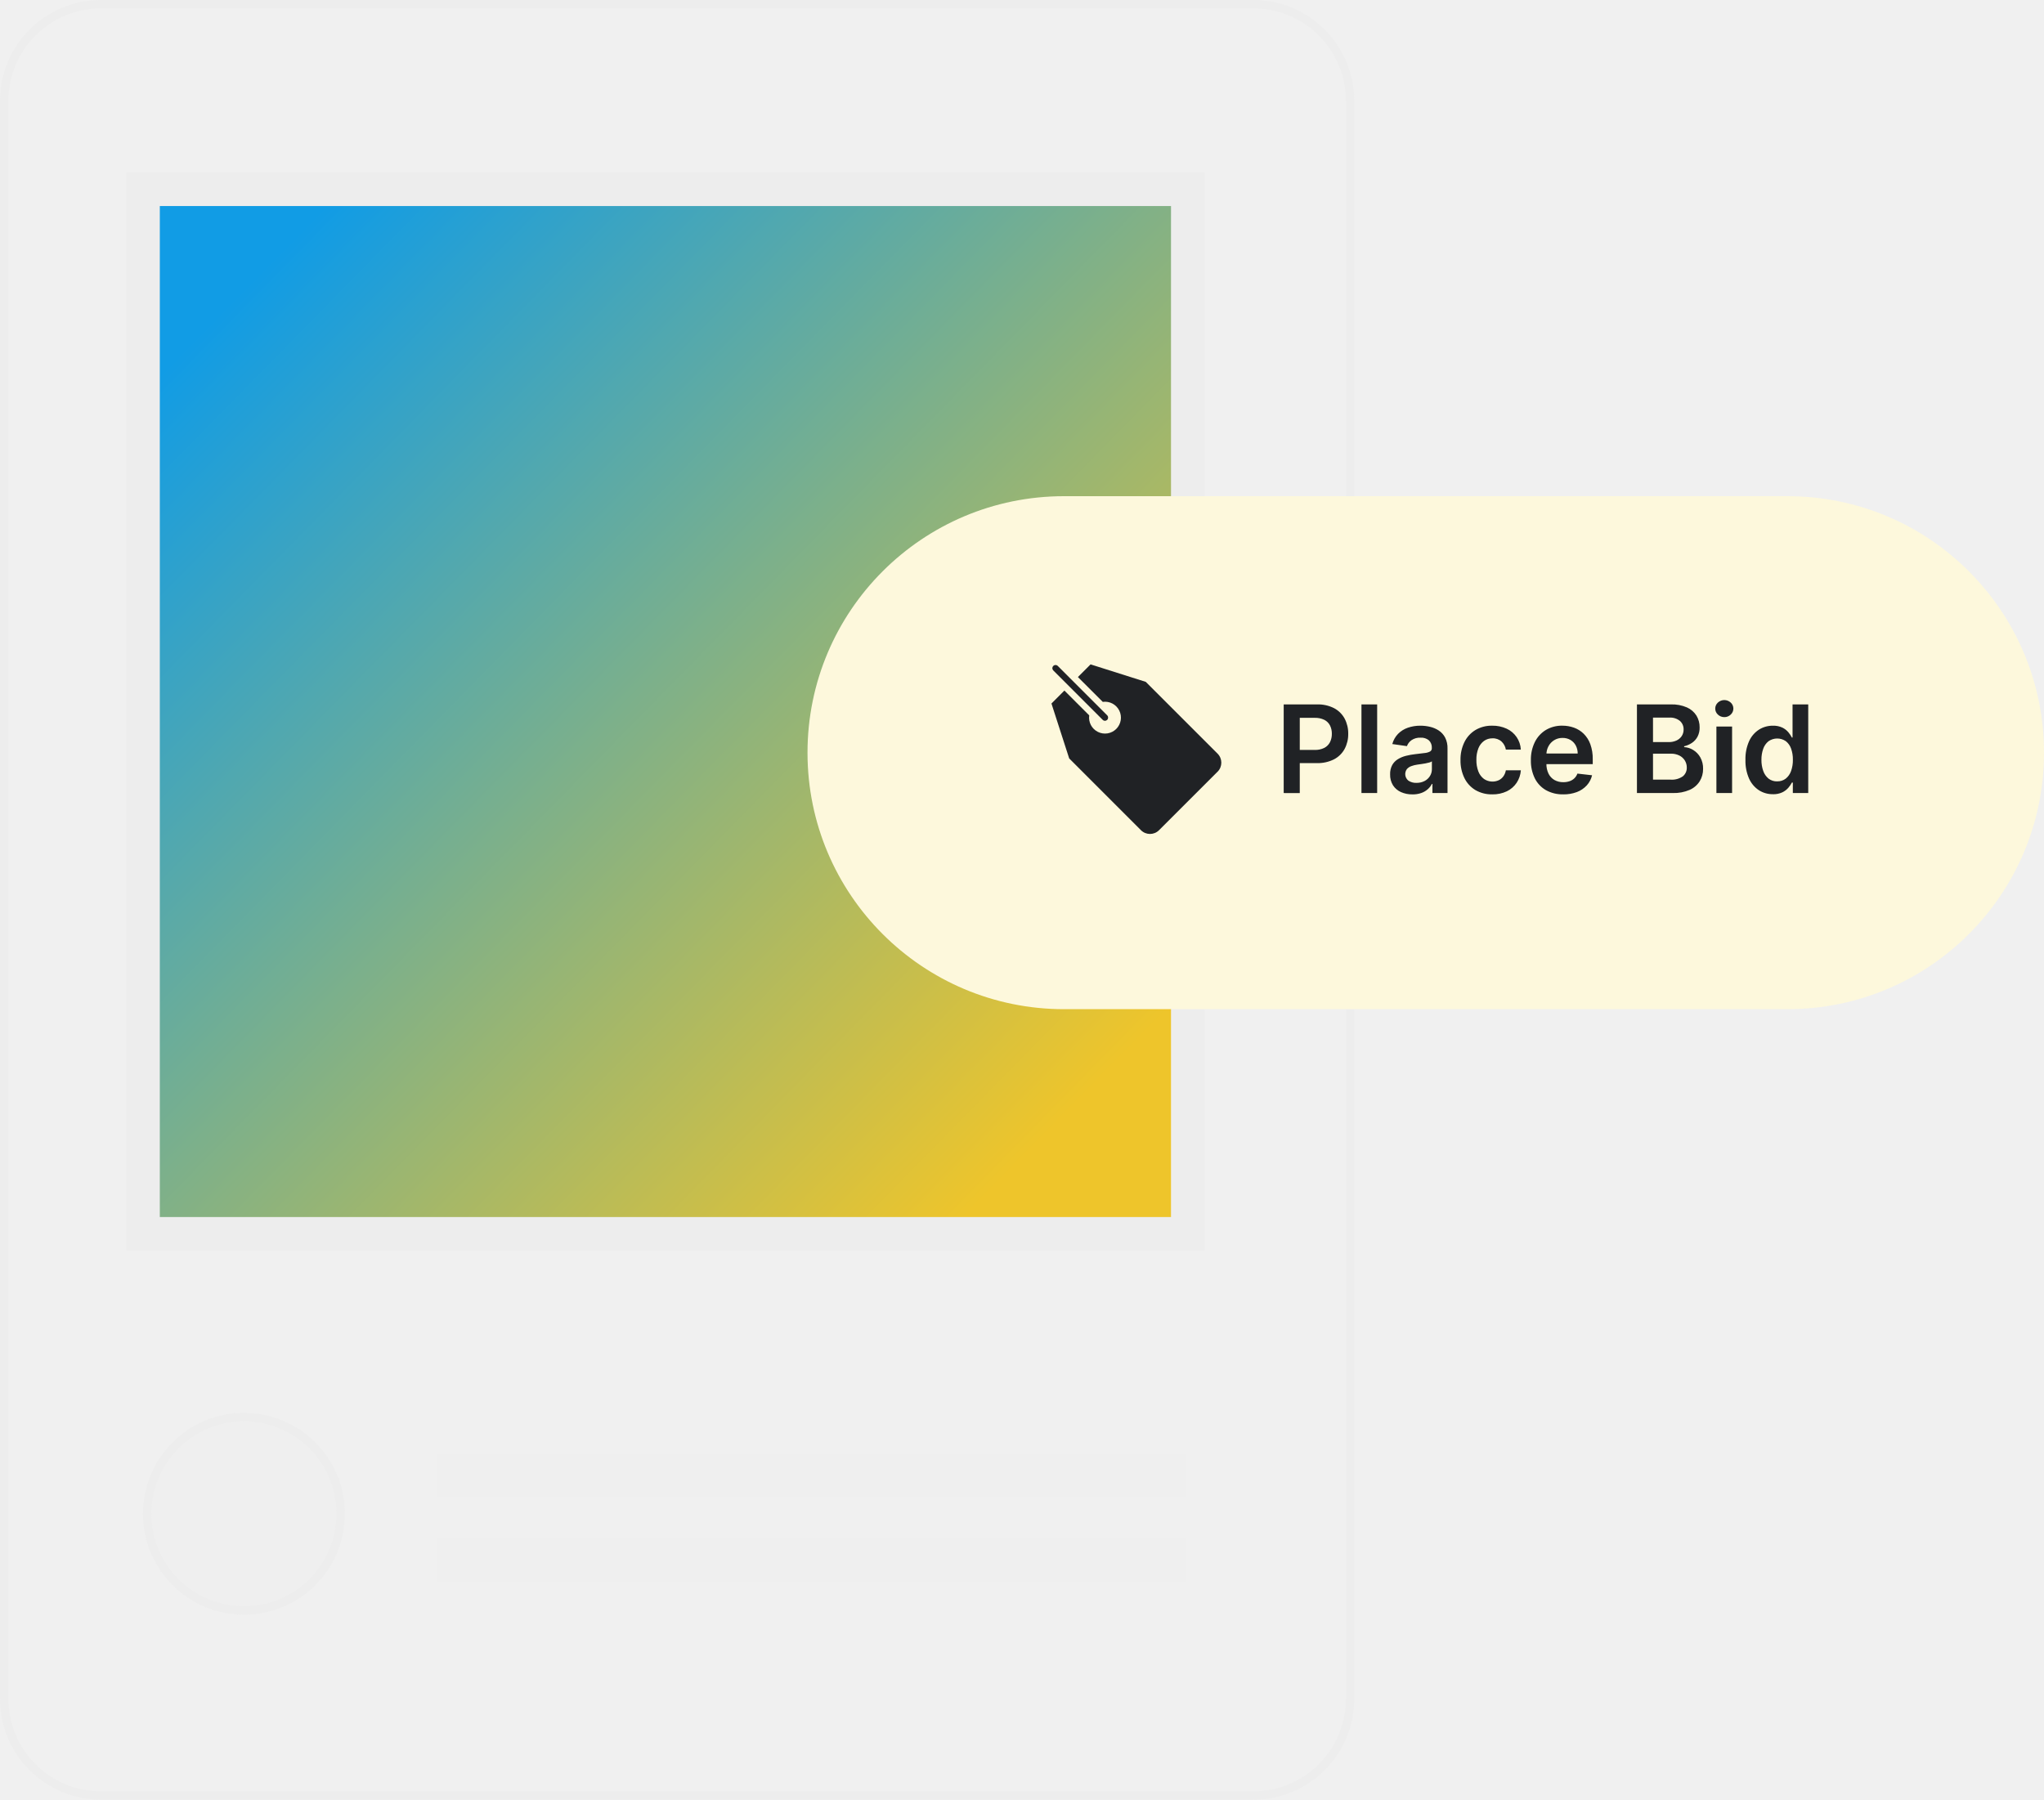
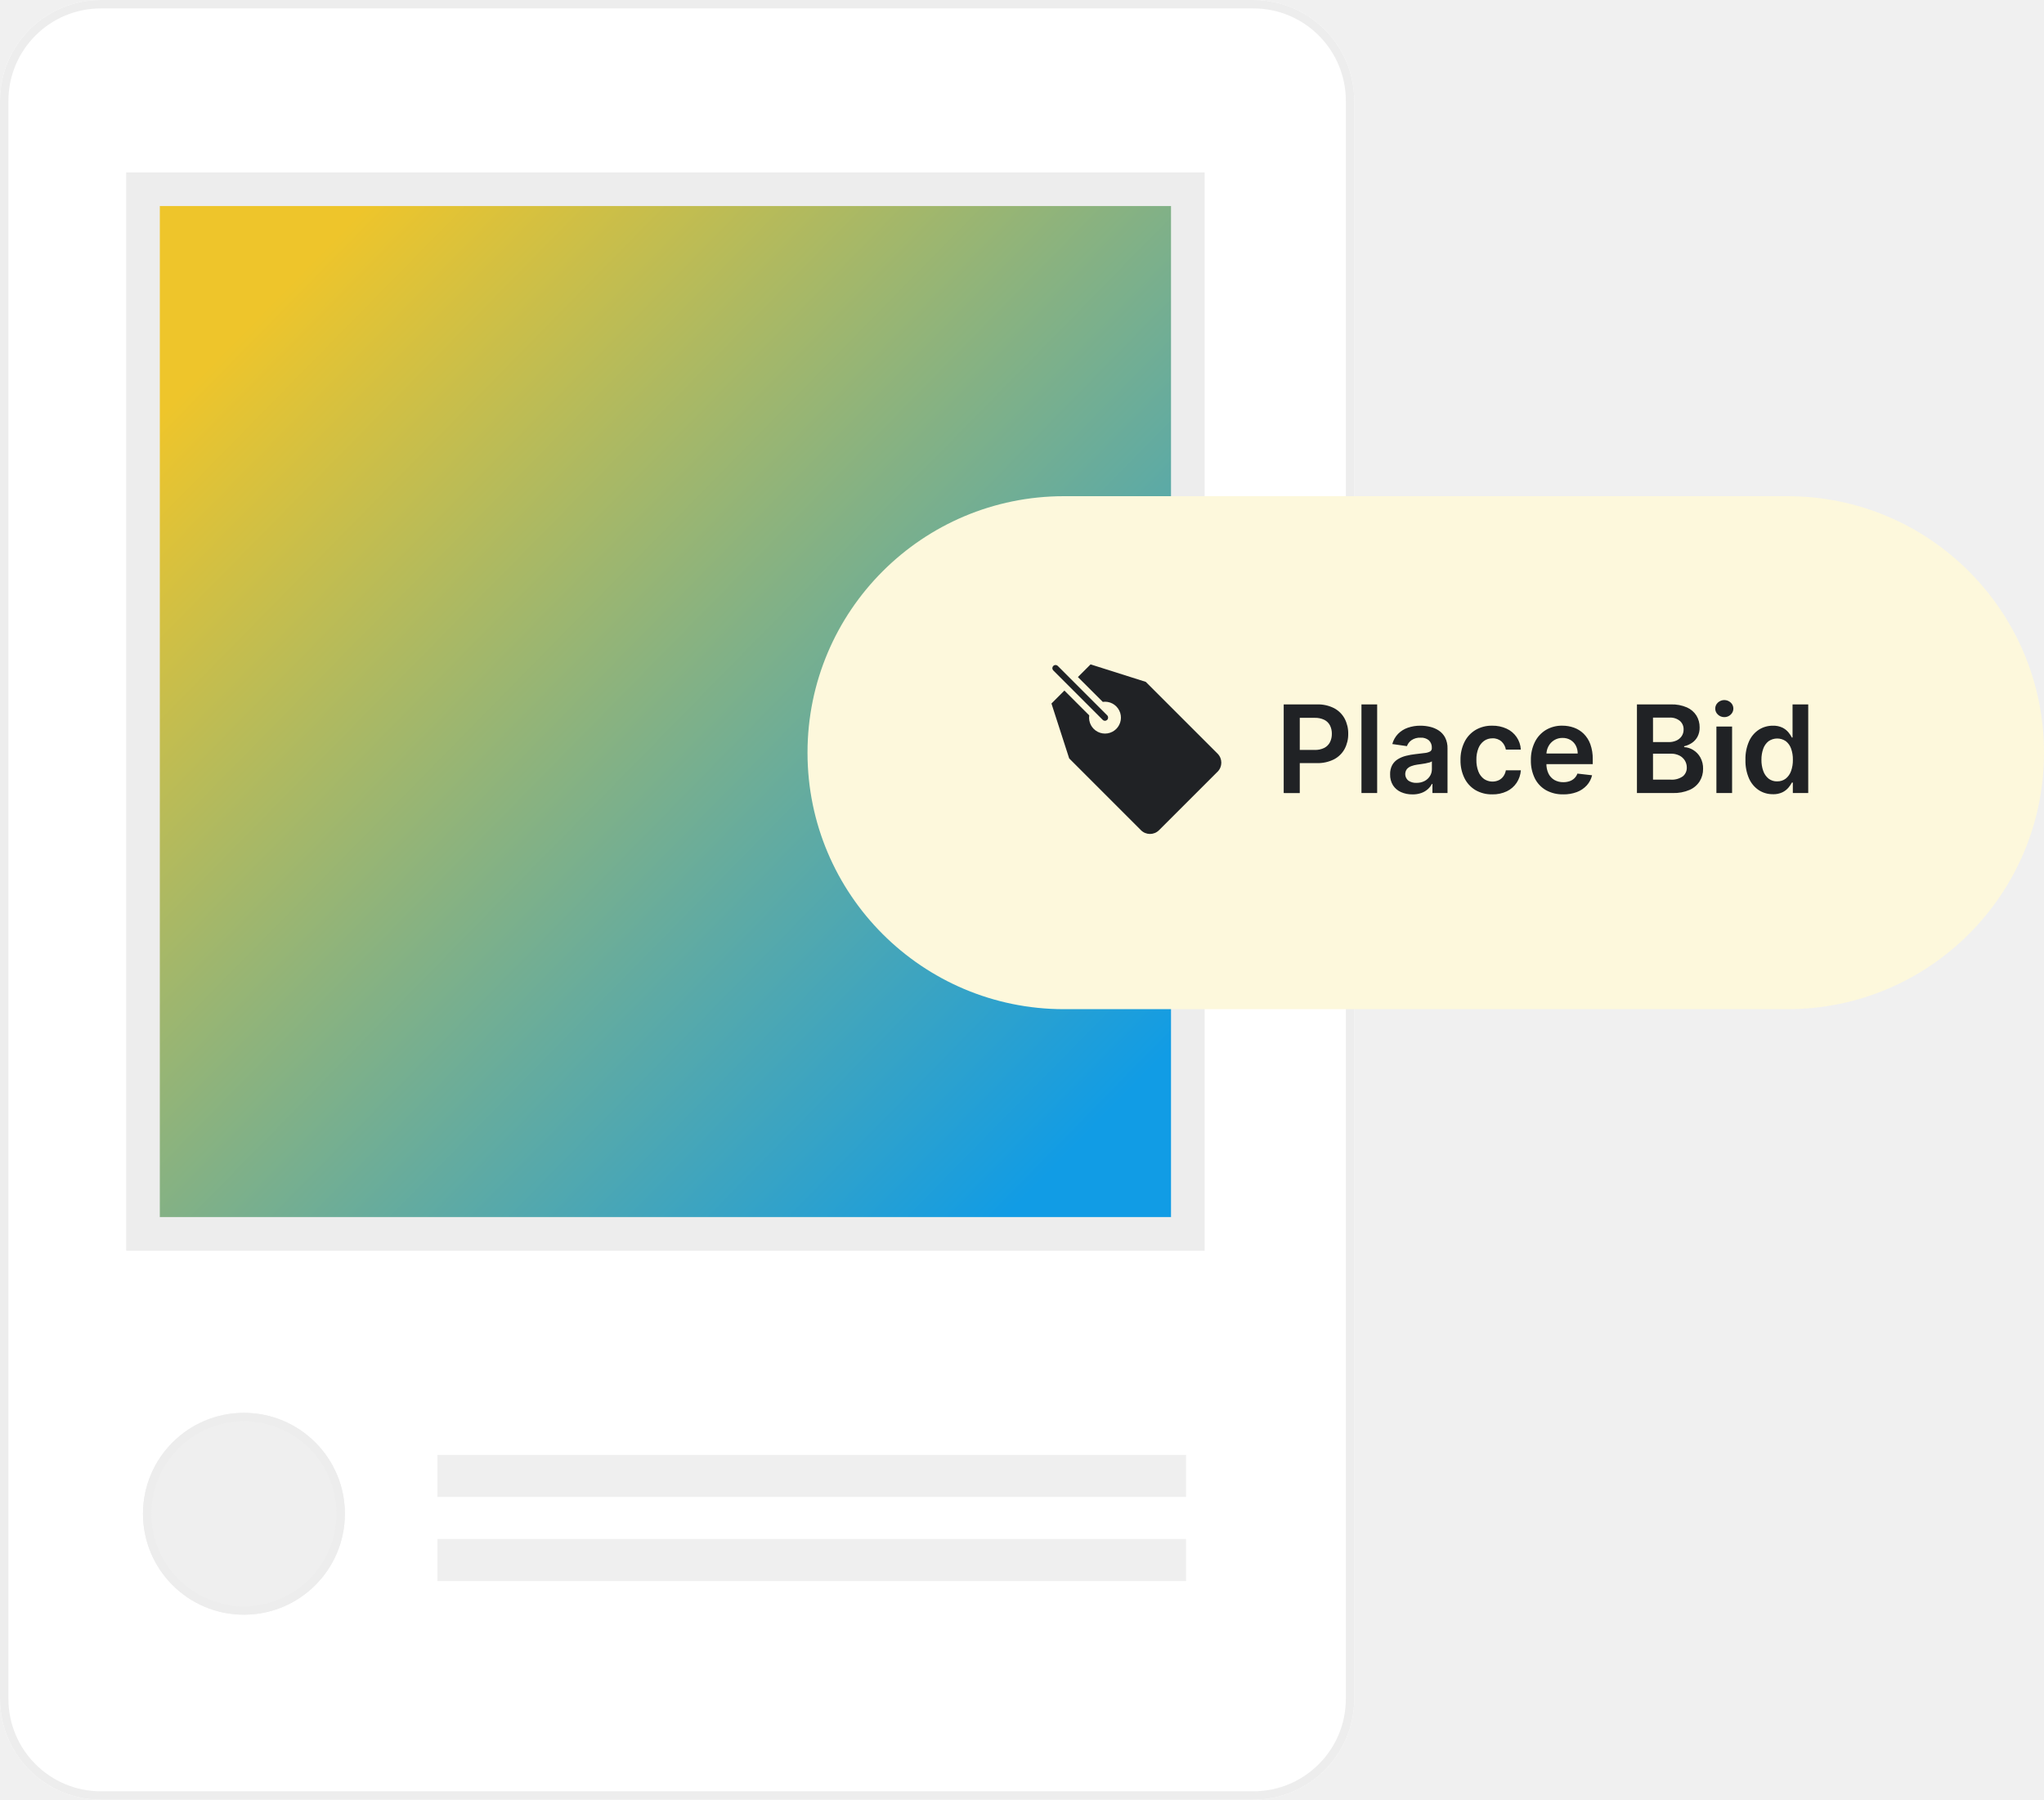
<svg xmlns="http://www.w3.org/2000/svg" width="243" height="214" viewBox="0 0 243 214">
  <defs>
    <linearGradient id="a" x1="0.086" y1="0.11" x2="0.878" y2="0.887" gradientUnits="objectBoundingBox">
      <stop offset="0" stop-color="#119ce5" />
      <stop offset="1" stop-color="#eec52b" />
    </linearGradient>
  </defs>
  <g transform="translate(-1304 -342)">
    <g transform="translate(622 6)">
-       <path d="M3980,0V124.215h124.215V0Z" transform="translate(-3281 358.5)" stroke="#ededed" stroke-width="4" fill="url(#a)" />
-       <g transform="translate(-882.555 40)">
-         <g transform="translate(1564.555 296)">
-           <g transform="translate(0 0)" fill="none" stroke="#ededed" stroke-width="1">
-             <rect width="161" height="214" rx="12" stroke="none" />
-             <rect x="0.5" y="0.5" width="160" height="213" rx="11.5" fill="none" />
-           </g>
-         </g>
+       <g transform="translate(682 336)" fill="#fff" stroke="#ededed" stroke-width="1">
+         <rect width="161" height="214" rx="12" stroke="none" />
+         <rect x="0.5" y="0.5" width="160" height="213" rx="11.5" fill="none" />
      </g>
+       <path d="M3980,0V124.215h124.215V0Z" transform="translate(4803.215 482.715) rotate(180)" stroke="#ededed" stroke-width="4" fill="url(#a)" />
      <g transform="translate(699 504)" fill="#efefef" stroke="#ededed" stroke-width="1">
        <circle cx="12" cy="12" r="12" stroke="none" />
        <circle cx="12" cy="12" r="11.5" fill="none" />
      </g>
      <g transform="translate(7 -2)">
        <rect width="89" height="5" transform="translate(727 511)" fill="#efefef" />
        <rect width="89" height="5" transform="translate(727 521)" fill="#efefef" />
      </g>
    </g>
    <g transform="translate(1400 401)">
      <rect width="147" height="61" rx="30.5" transform="translate(0 0)" fill="#fdf8dc" />
    </g>
    <g transform="translate(762 -495.363)">
      <g transform="translate(667 916.363)">
        <g transform="translate(0 0)">
          <g transform="translate(0 0)">
            <path d="M1.289,14.327V3.786H5.246a4.2,4.2,0,0,1,2.04.452A3.037,3.037,0,0,1,8.536,5.48a3.738,3.738,0,0,1,.424,1.8,3.715,3.715,0,0,1-.428,1.8,3.032,3.032,0,0,1-1.262,1.238,4.285,4.285,0,0,1-2.054.449H2.6V9.2H4.962a2.413,2.413,0,0,0,1.163-.247,1.569,1.569,0,0,0,.67-.68,2.178,2.178,0,0,0,.218-.992,2.154,2.154,0,0,0-.218-.989,1.534,1.534,0,0,0-.673-.669,2.5,2.5,0,0,0-1.173-.24H3.2v8.948ZM12.4,3.786V14.327H10.533V3.786Zm4.188,10.7a3.245,3.245,0,0,1-1.353-.271,2.185,2.185,0,0,1-.947-.8,2.332,2.332,0,0,1-.348-1.308A2.218,2.218,0,0,1,14.188,11a1.925,1.925,0,0,1,.676-.7,3.409,3.409,0,0,1,.964-.4,8.172,8.172,0,0,1,1.112-.2q.7-.076,1.13-.135a1.631,1.631,0,0,0,.629-.185.432.432,0,0,0,.2-.392V8.962a1.168,1.168,0,0,0-.343-.9,1.41,1.41,0,0,0-.995-.319,1.763,1.763,0,0,0-1.083.3,1.5,1.5,0,0,0-.539.705L14.2,8.5a2.8,2.8,0,0,1,.68-1.207,3,3,0,0,1,1.158-.731,4.471,4.471,0,0,1,1.514-.244,4.955,4.955,0,0,1,1.136.133,3.209,3.209,0,0,1,1.037.441,2.273,2.273,0,0,1,.754.833,2.721,2.721,0,0,1,.285,1.31v5.291H18.971V13.24h-.062a2.212,2.212,0,0,1-.477.617,2.312,2.312,0,0,1-.767.458A3.056,3.056,0,0,1,16.586,14.488Zm.482-1.371a2.016,2.016,0,0,0,.974-.223,1.643,1.643,0,0,0,.637-.593,1.529,1.529,0,0,0,.225-.81v-.931a.891.891,0,0,1-.3.135,4.4,4.4,0,0,1-.465.108q-.259.047-.512.082l-.438.061a3.3,3.3,0,0,0-.745.186,1.243,1.243,0,0,0-.519.357,1,1,0,0,0,.185,1.364A1.625,1.625,0,0,0,17.068,13.117Zm9.022,1.367a3.81,3.81,0,0,1-2.03-.52,3.436,3.436,0,0,1-1.3-1.44,4.716,4.716,0,0,1-.455-2.117,4.688,4.688,0,0,1,.463-2.13,3.479,3.479,0,0,1,1.309-1.44,3.762,3.762,0,0,1,2-.518,3.931,3.931,0,0,1,1.708.353,2.894,2.894,0,0,1,1.693,2.488H27.7a1.7,1.7,0,0,0-.512-.956,1.507,1.507,0,0,0-1.077-.382,1.69,1.69,0,0,0-1.005.306,1.983,1.983,0,0,0-.67.878,3.536,3.536,0,0,0-.239,1.369,3.674,3.674,0,0,0,.236,1.389,1.99,1.99,0,0,0,.667.89,1.8,1.8,0,0,0,1.75.153,1.46,1.46,0,0,0,.55-.457,1.746,1.746,0,0,0,.3-.724h1.783a3.087,3.087,0,0,1-.5,1.483,2.923,2.923,0,0,1-1.163,1.01A3.849,3.849,0,0,1,26.09,14.484Zm8.425,0a4.028,4.028,0,0,1-2.053-.5,3.341,3.341,0,0,1-1.325-1.412,4.7,4.7,0,0,1-.464-2.153,4.708,4.708,0,0,1,.465-2.143,3.5,3.5,0,0,1,1.305-1.441,3.688,3.688,0,0,1,1.973-.517,4.042,4.042,0,0,1,1.38.235,3.2,3.2,0,0,1,1.154.722,3.369,3.369,0,0,1,.79,1.242,5.047,5.047,0,0,1,.287,1.8v.572H31.546V9.629h4.694a2,2,0,0,0-.228-.956,1.684,1.684,0,0,0-.63-.66,1.8,1.8,0,0,0-.941-.241,1.839,1.839,0,0,0-1.005.273,1.9,1.9,0,0,0-.671.719,2.068,2.068,0,0,0-.243.976v1.1a2.573,2.573,0,0,0,.251,1.181,1.777,1.777,0,0,0,.7.753,2.093,2.093,0,0,0,1.063.261,2.233,2.233,0,0,0,.736-.115,1.557,1.557,0,0,0,.571-.343,1.48,1.48,0,0,0,.365-.564l1.742.2a2.7,2.7,0,0,1-.627,1.2,3.081,3.081,0,0,1-1.177.795A4.419,4.419,0,0,1,34.515,14.484Zm8.767-.157V3.786h4.04a4.458,4.458,0,0,1,1.9.357,2.564,2.564,0,0,1,1.135.975,2.635,2.635,0,0,1,.378,1.4,2.289,2.289,0,0,1-.246,1.1,2.056,2.056,0,0,1-.662.74,2.8,2.8,0,0,1-.933.407v.1a2.285,2.285,0,0,1,1.078.341,2.427,2.427,0,0,1,.845.879,2.676,2.676,0,0,1,.329,1.366,2.768,2.768,0,0,1-.4,1.471,2.7,2.7,0,0,1-1.194,1.026,4.691,4.691,0,0,1-2,.377Zm1.911-1.594h2.055a2.27,2.27,0,0,0,1.5-.4,1.3,1.3,0,0,0,.461-1.029,1.581,1.581,0,0,0-.232-.846,1.619,1.619,0,0,0-.659-.595A2.2,2.2,0,0,0,47.3,9.645H45.193Zm0-4.464h1.89a2.092,2.092,0,0,0,.891-.183,1.507,1.507,0,0,0,.625-.52,1.383,1.383,0,0,0,.23-.8,1.31,1.31,0,0,0-.43-1.008,1.823,1.823,0,0,0-1.274-.4H45.193Zm7.536,6.057V6.421h1.865v7.906Zm.94-9.026a1.076,1.076,0,0,1-.762-.3.964.964,0,0,1,0-1.431,1.124,1.124,0,0,1,1.523,0A.967.967,0,0,1,54.43,5,1.072,1.072,0,0,1,53.668,5.3Zm5.772,9.166a3,3,0,0,1-1.668-.478A3.24,3.24,0,0,1,56.61,12.6a5.2,5.2,0,0,1-.426-2.213,5.137,5.137,0,0,1,.434-2.228,3.207,3.207,0,0,1,1.175-1.374,3.036,3.036,0,0,1,1.652-.466,2.461,2.461,0,0,1,1.145.234,2.2,2.2,0,0,1,.71.562,3.508,3.508,0,0,1,.405.612h.078V3.786h1.865V14.327H61.817V13.08h-.111a3.24,3.24,0,0,1-.417.613,2.232,2.232,0,0,1-.72.549A2.5,2.5,0,0,1,59.441,14.467Zm.519-1.528a1.6,1.6,0,0,0,1.01-.322,2,2,0,0,0,.633-.9,3.792,3.792,0,0,0,.218-1.345,3.758,3.758,0,0,0-.215-1.334,1.926,1.926,0,0,0-.63-.881,1.809,1.809,0,0,0-2.053.012,1.975,1.975,0,0,0-.629.9,3.743,3.743,0,0,0-.212,1.306A3.79,3.79,0,0,0,58.3,11.7a2.035,2.035,0,0,0,.632.912A1.6,1.6,0,0,0,59.959,12.939Z" transform="translate(26.323 0.973)" fill="#202225" />
            <path d="M22.25,15.276,15.286,22.24a1.515,1.515,0,0,1-2.143,0L4.607,13.7,2.5,7.174,4.039,5.634,6.991,8.585A1.894,1.894,0,1,0,8.6,6.979L5.645,4.027,7.151,2.52,13.714,4.6l8.537,8.537a1.516,1.516,0,0,1,0,2.143ZM9.127,9.116a.378.378,0,0,1-.535,0L2.7,3.223a.379.379,0,0,1,.535-.535L9.126,8.579a.379.379,0,0,1,0,.536Z" transform="translate(-2.498 -2.52)" fill="#202225" />
          </g>
        </g>
      </g>
    </g>
  </g>
</svg>
